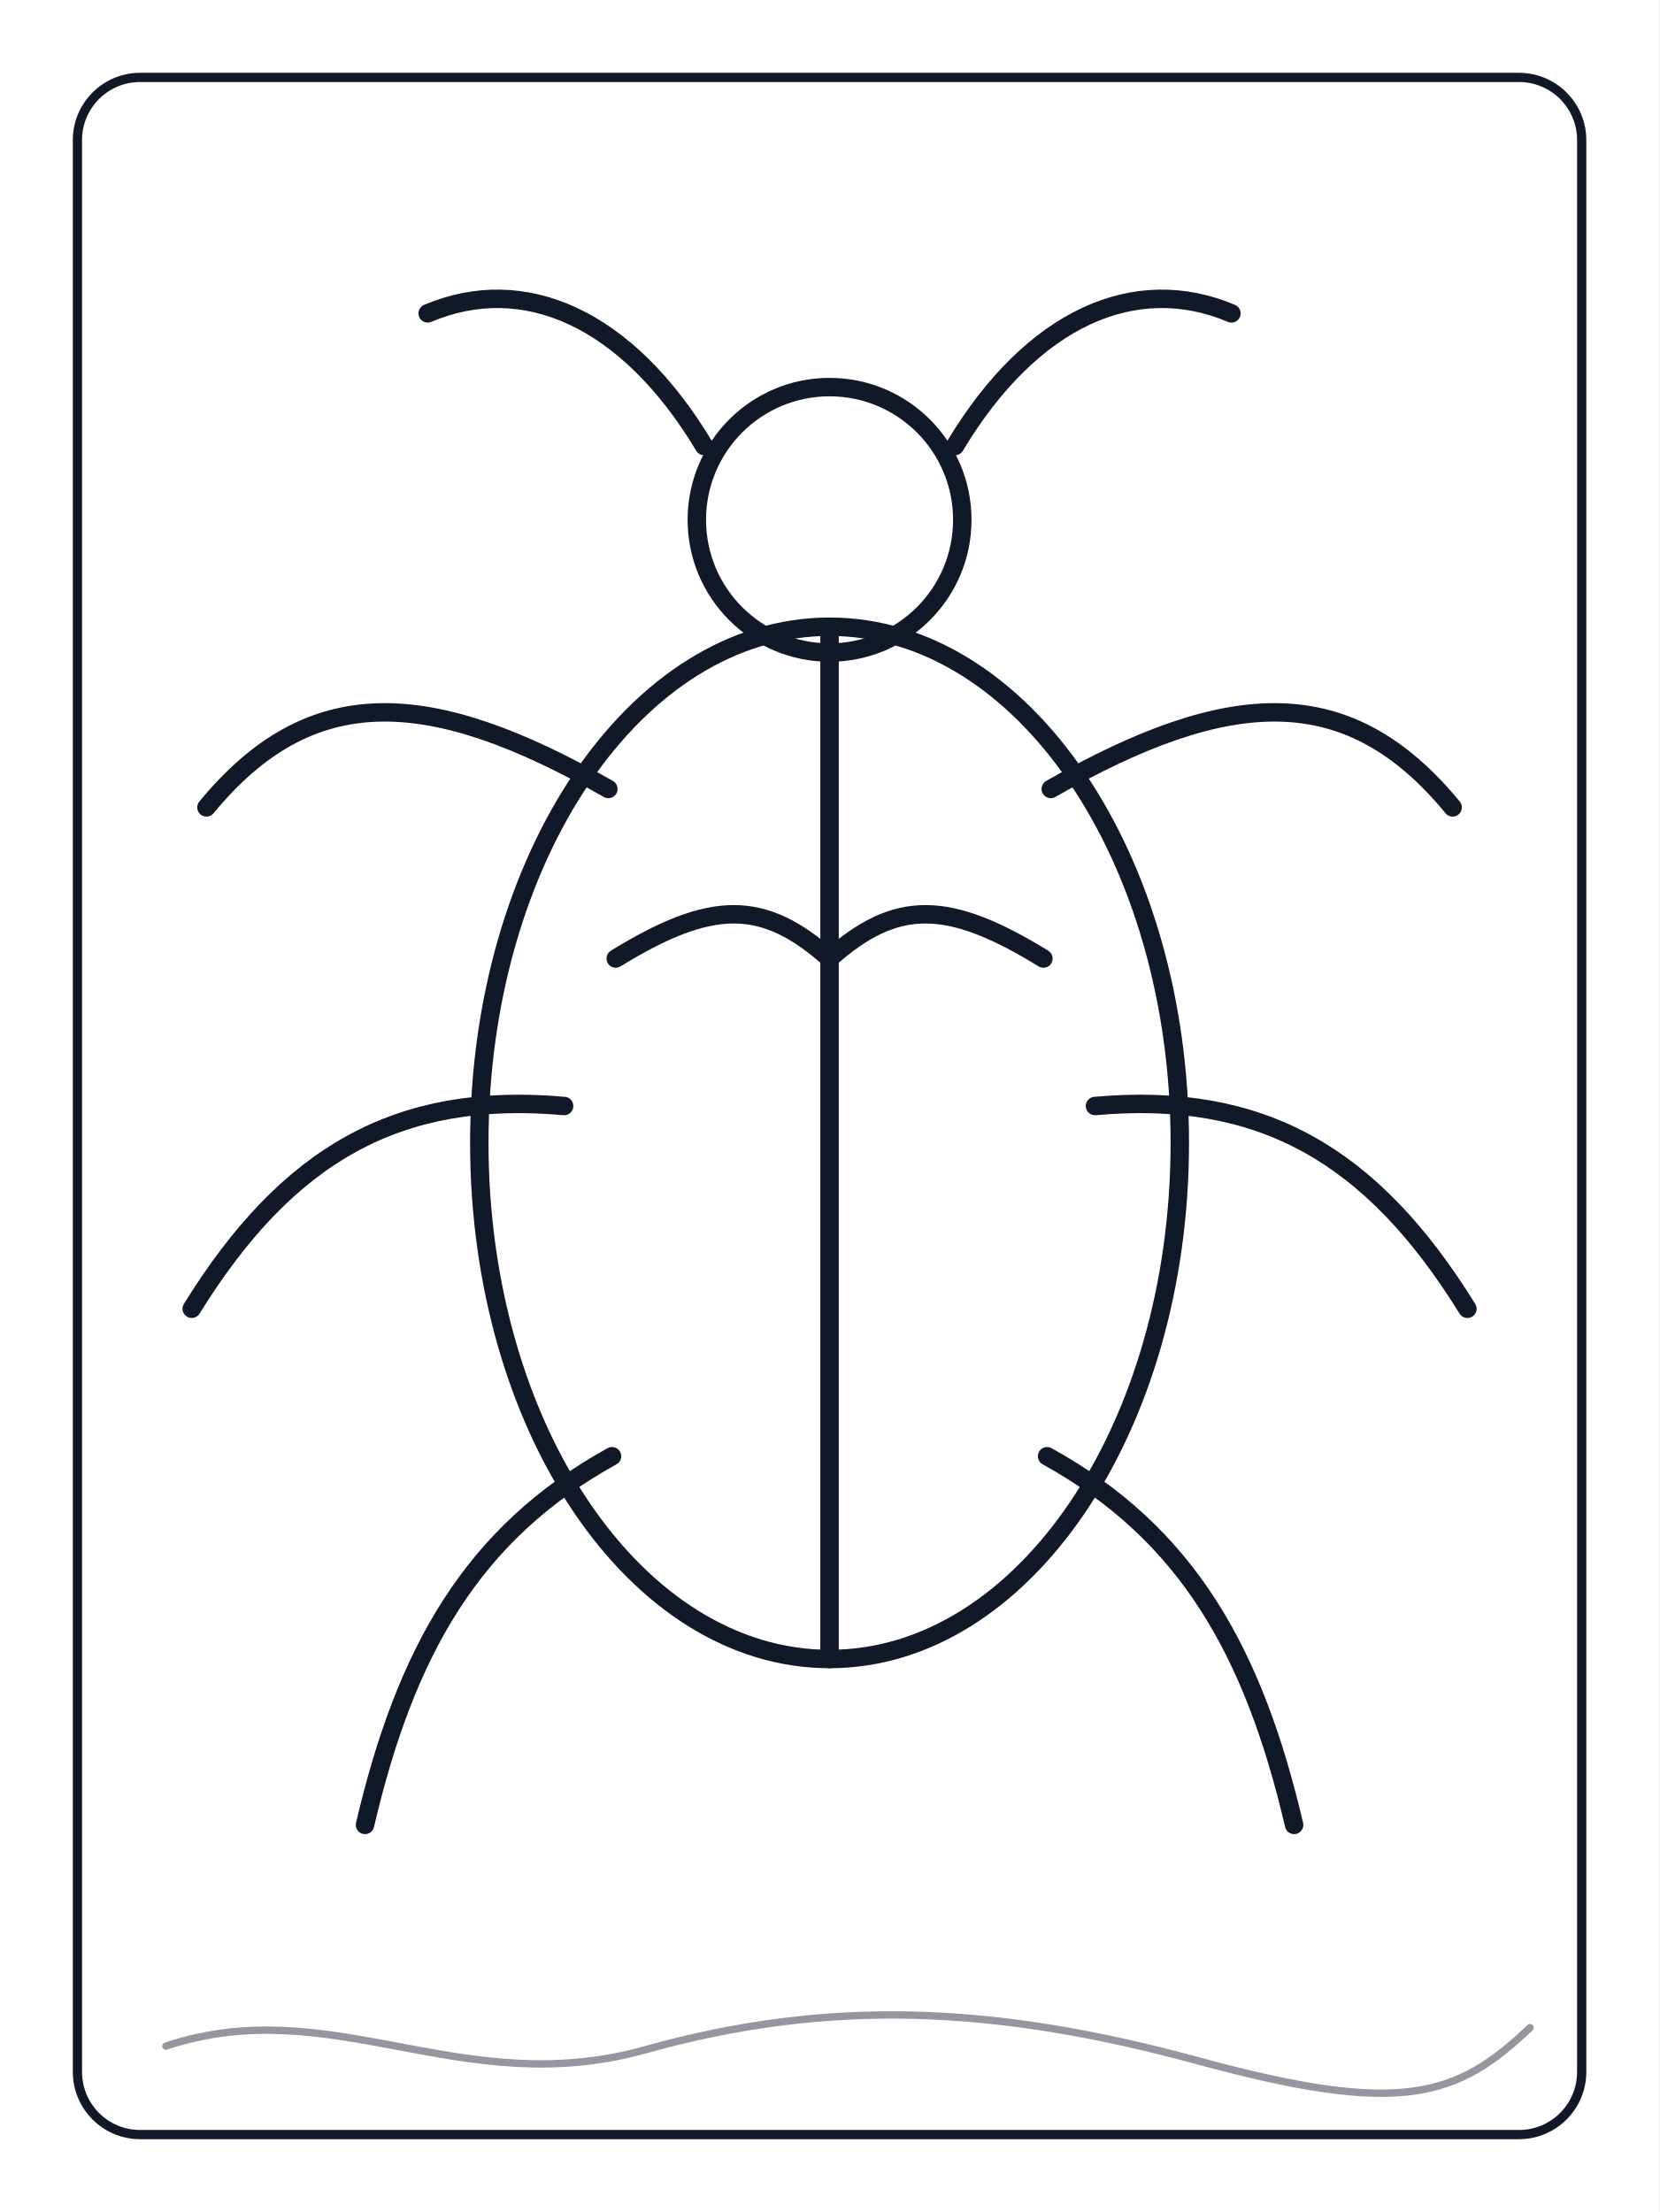
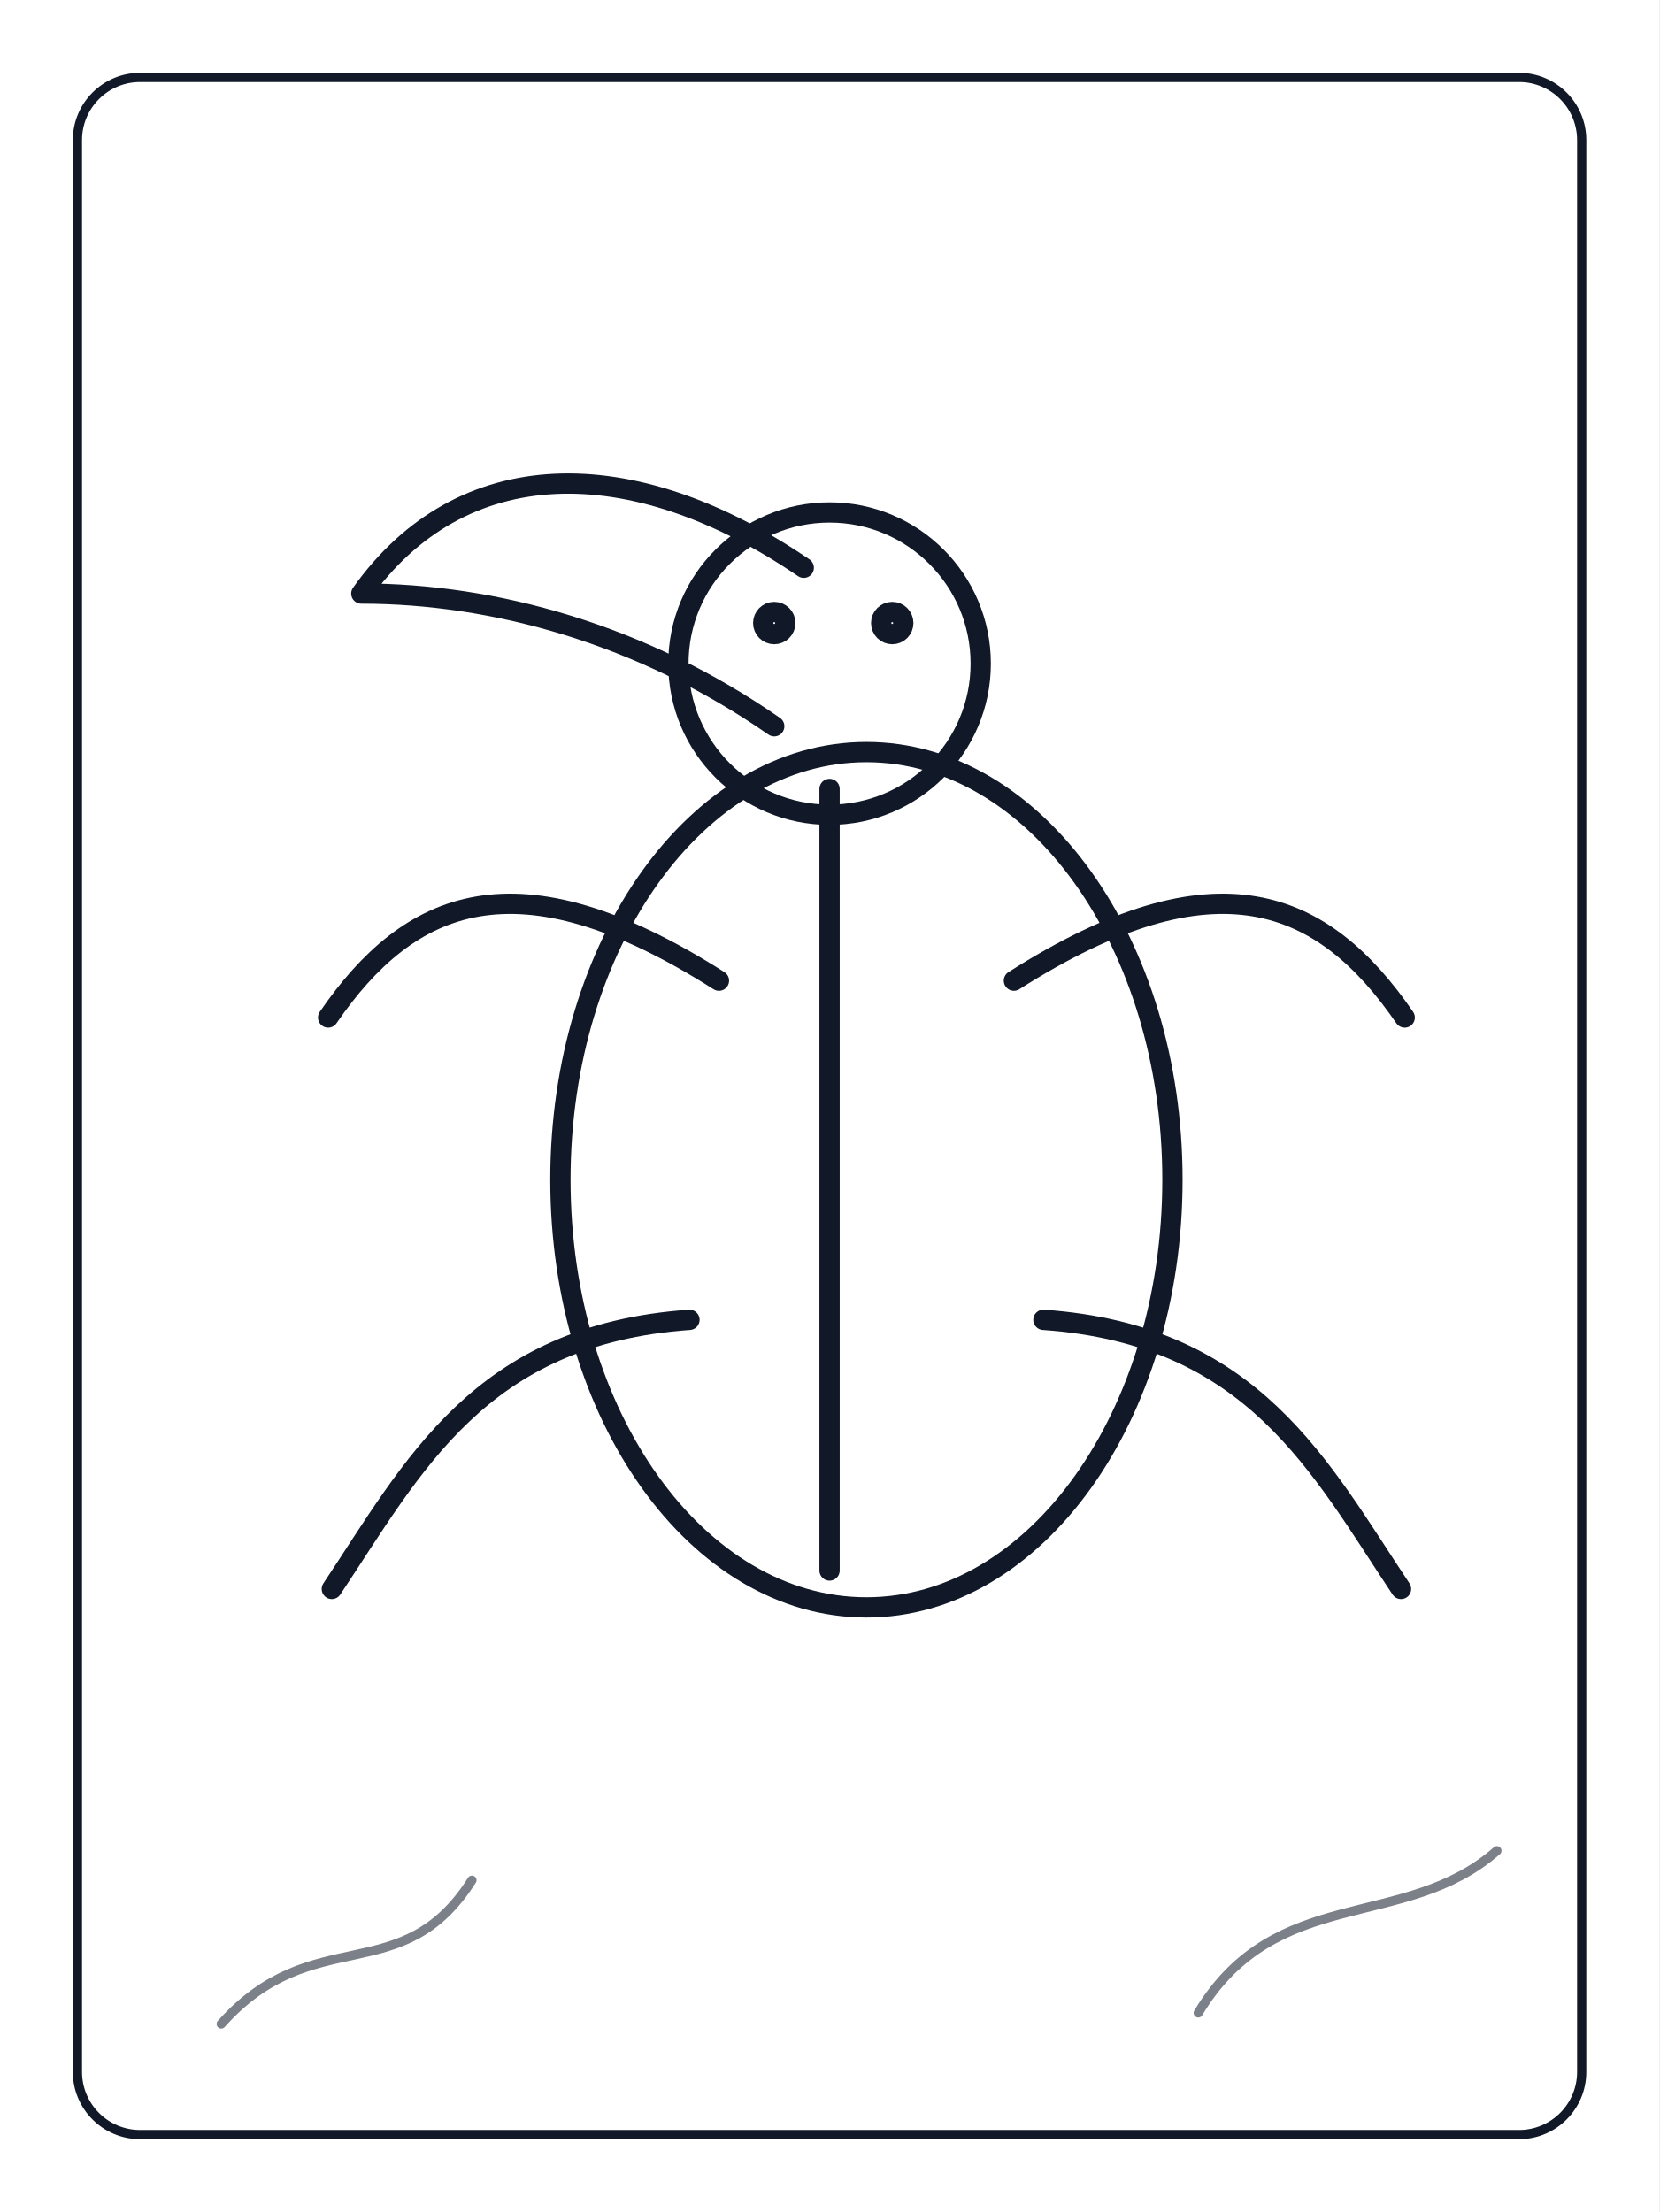
<svg xmlns="http://www.w3.org/2000/svg" viewBox="0 0 900 1200" role="img" aria-labelledby="title desc">
  <rect width="900" height="1200" fill="#fff" />
-   <g fill="none" stroke="#111827" stroke-width="10" stroke-linecap="round" stroke-linejoin="round">
+   <g fill="none" stroke="#111827" stroke-width="11" stroke-linecap="round" stroke-linejoin="round">
    <rect x="42" y="42" width="816" height="1116" rx="34" stroke-width="5" />
-     <ellipse cx="450" cy="620" rx="190" ry="280" />
-     <path d="M450 342 V900" />
-     <circle cx="450" cy="282" r="72" />
-     <path d="M330 428 C232 372 168 370 112 438 M570 428 C668 372 732 370 788 438" />
-     <path d="M306 600 C216 592 156 626 104 710 M594 600 C684 592 744 626 796 710" />
-     <path d="M332 790 C256 832 220 896 198 990 M568 790 C644 832 680 896 702 990" />
-     <path d="M382 242 C340 172 284 148 232 170 M518 242 C560 172 616 148 668 170" />
-     <path d="M334 520 C386 488 414 488 450 520 C486 488 514 488 566 520" />
+     <ellipse cx="470" cy="640" rx="166" ry="232" />
+     <circle cx="450" cy="360" r="82" />
+     <path d="M436 308 C342 244 250 246 196 322 C268 322 348 344 420 394" />
+     <path d="M450 428 V852" />
+     <circle cx="420" cy="338" r="6" />
+     <circle cx="484" cy="338" r="6" />
+     <path d="M390 532 C280 462 222 488 178 552" />
+     <path d="M550 532 C660 462 718 488 762 552" />
+     <path d="M374 716 C260 724 224 796 180 862" />
+     <path d="M566 716 C680 724 716 796 760 862" />
  </g>
-   <g fill="none" stroke="#111827" stroke-width="4" stroke-linecap="round" opacity=".45">
-     <path d="M90 1110 C180 1080 250 1140 350 1112 S540 1088 650 1118 S790 1138 830 1100" />
+   <g fill="none" stroke="#111827" stroke-width="5" stroke-linecap="round" stroke-linejoin="round" opacity=".55">
+     <path d="M120 1098 C170 1042 218 1080 256 1020 M650 1092 C692 1022 762 1048 812 1004" />
  </g>
</svg>
